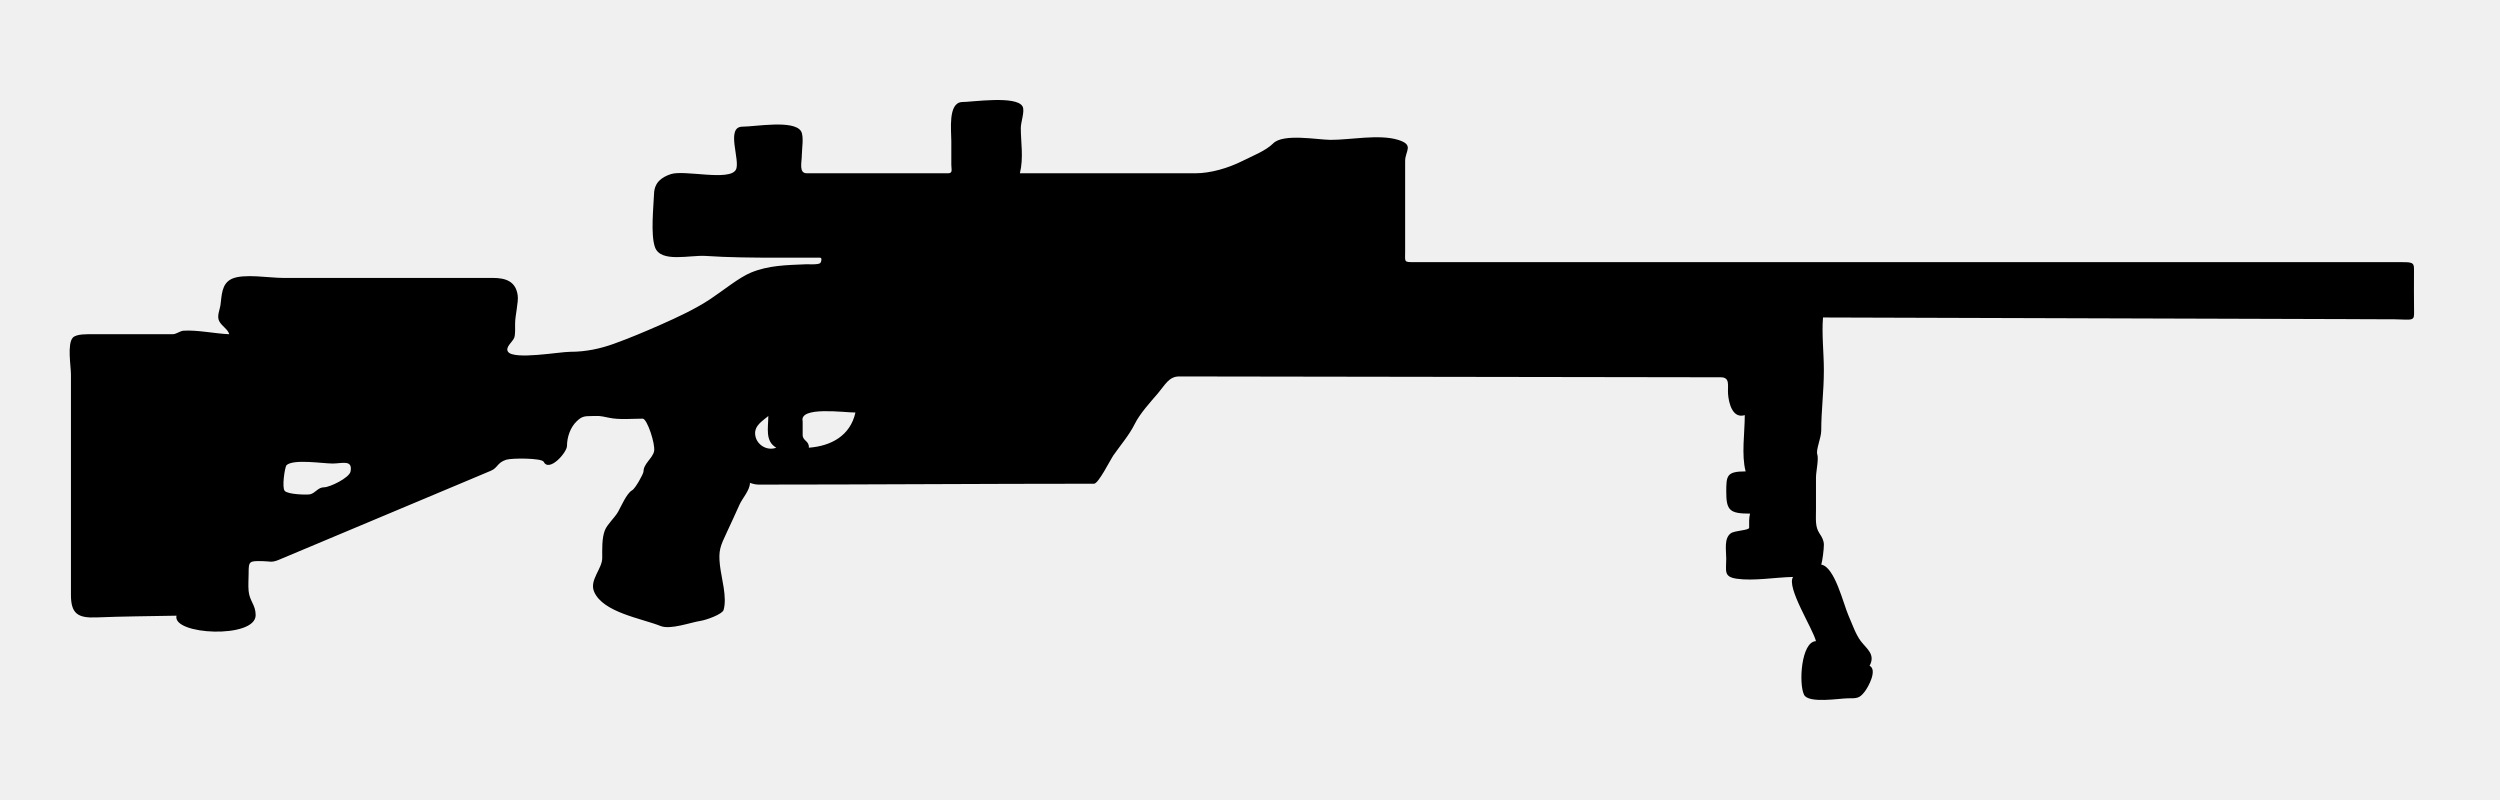
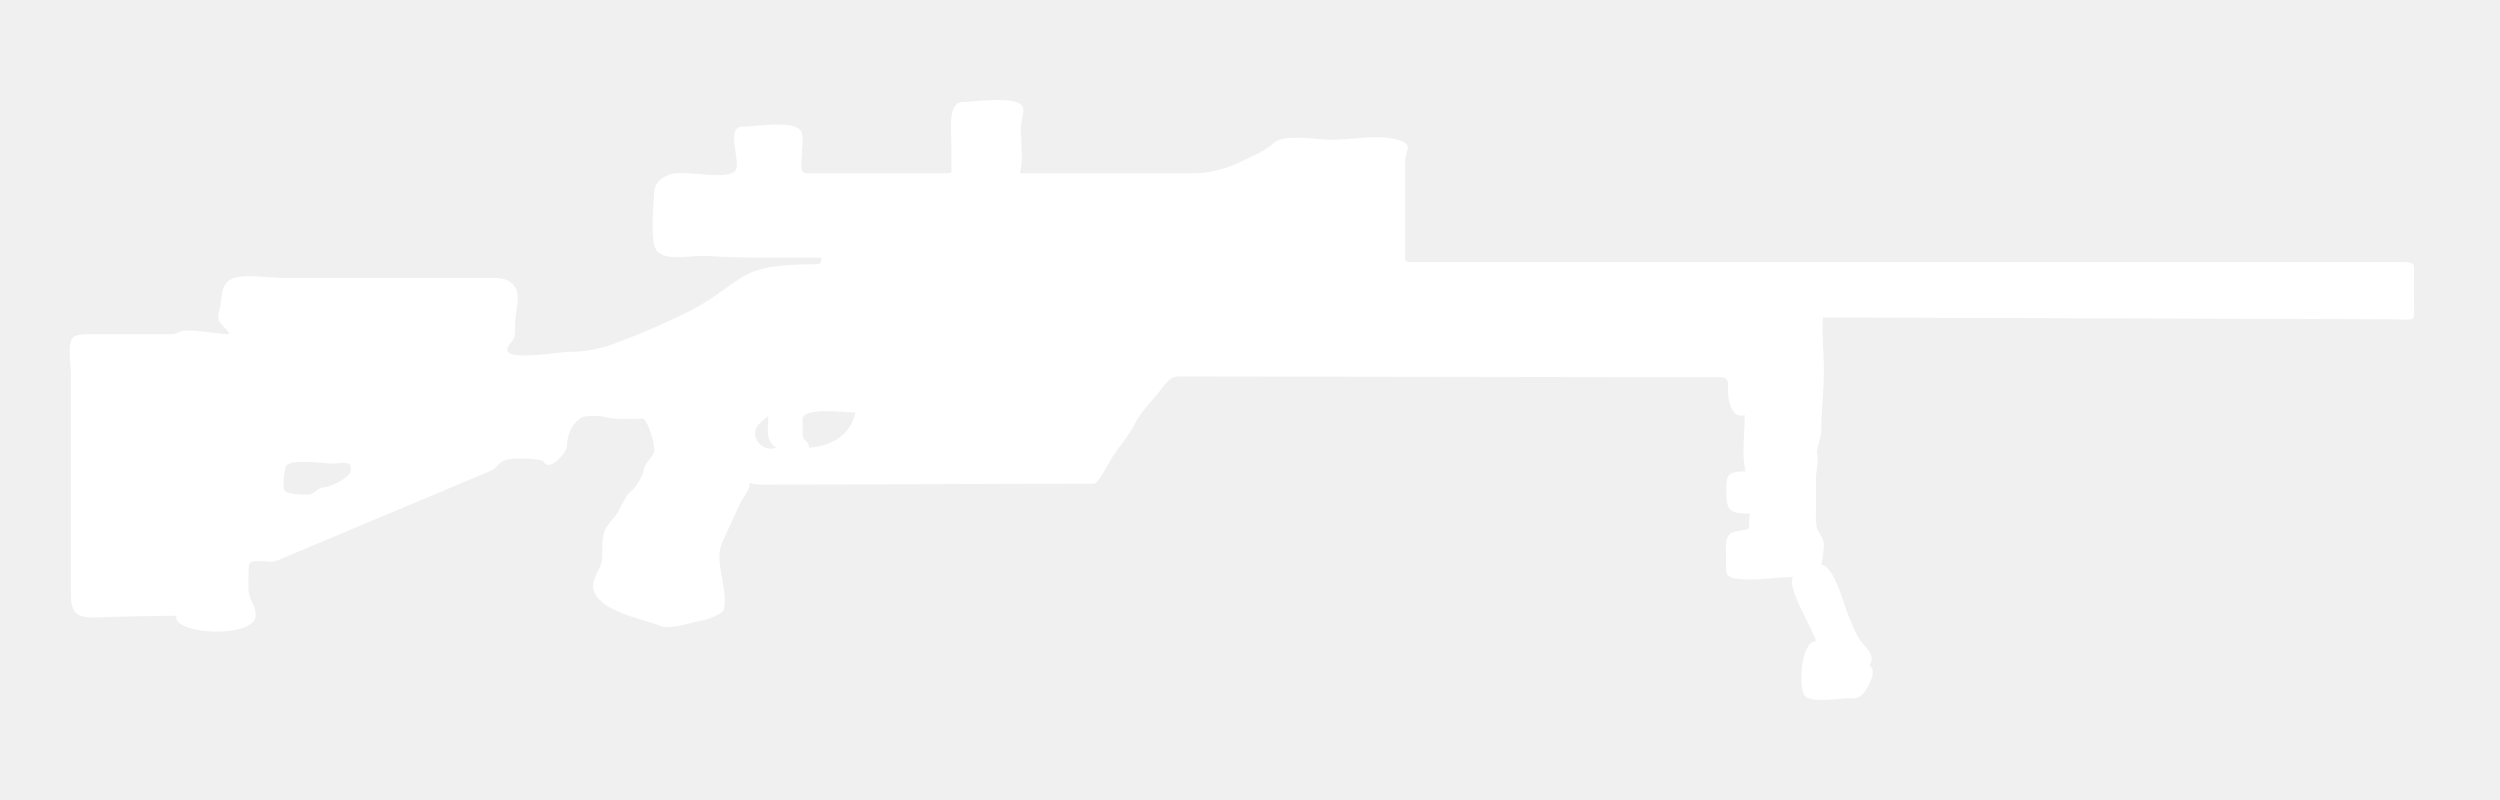
- <svg xmlns="http://www.w3.org/2000/svg" version="1.1" x="0px" y="0px" width="125px" height="40px" viewBox="0.521 0 125 40" enable-background="new 0.521 0 125 40" xml:space="preserve">
+ <svg xmlns="http://www.w3.org/2000/svg" version="1.1" fill="#fff" x="0px" y="0px" width="125px" height="40px" viewBox="0.521 0 125 40" enable-background="new 0.521 0 125 40" xml:space="preserve">
  <defs>
</defs>
  <path d="M121.221,13.454c0.01-0.37-0.152-0.347-0.811-0.347c-1.818,0-5.217,0-7.037,0c-6.291,0-12.582,0-18.873,0  c-6.982,0-13.961,0-20.943,0c-0.775,0-1.551,0-2.326,0c-0.529,0-0.453,0.003-0.453-0.55c0-1.012,0-2.024,0-3.035  c0-0.491,0-0.982,0-1.474c0-0.507,0.469-0.802-0.352-1.055c-0.959-0.295-2.402,0.006-3.387,0c-0.65-0.006-2.354-0.33-2.857,0.175  C63.813,7.54,63.135,7.8,62.643,8.048c-0.715,0.36-1.596,0.616-2.357,0.616c-2.922,0-5.846,0-8.77,0  c0.191-0.785,0.045-1.548,0.045-2.265c0-0.302,0.213-0.848,0.088-1.077c-0.303-0.559-2.525-0.22-3.035-0.22  c-0.701,0.046-0.527,1.417-0.527,1.956c0,0.396,0,0.792,0,1.188c0,0.218,0.088,0.417-0.158,0.417c-0.645,0-1.285,0-1.926,0  c-1.715,0-3.432,0-5.146,0c-0.41,0-0.244-0.561-0.244-0.923c0-0.296,0.115-0.938-0.045-1.187c-0.369-0.571-2.283-0.22-2.918-0.22  c-0.871,0-0.09,1.704-0.336,2.154c-0.318,0.586-2.572-0.007-3.254,0.22c-0.461,0.154-0.813,0.414-0.836,0.968  c-0.027,0.656-0.178,2.056,0.045,2.683c0.283,0.799,1.754,0.383,2.549,0.439c1.076,0.075,2.395,0.088,3.564,0.088  c0.713,0,1.428,0,2.145,0c0.105,0,0.066,0.202,0.01,0.265c-0.092,0.096-0.613,0.059-0.723,0.064  c-0.975,0.041-1.869,0.051-2.754,0.419c-0.588,0.245-1.371,0.886-2.021,1.319c-0.73,0.485-1.621,0.902-2.465,1.275  c-0.795,0.351-1.582,0.683-2.373,0.967c-0.67,0.24-1.379,0.396-2.17,0.396c-0.537,0-2.809,0.415-3.107,0  c-0.162-0.226,0.234-0.501,0.309-0.703c0.059-0.165,0.043-0.471,0.043-0.704c0-0.408,0.176-1.08,0.131-1.408  c-0.096-0.719-0.611-0.879-1.252-0.879c-1.564,0-3.129,0-4.695,0c-1.93,0-3.859,0-5.791,0c-0.682,0-1.965-0.226-2.553,0.044  c-0.527,0.241-0.504,0.835-0.572,1.319c-0.031,0.219-0.188,0.547-0.066,0.792c0.135,0.265,0.428,0.393,0.506,0.66  c-0.721-0.03-1.6-0.221-2.287-0.176c-0.182,0.012-0.352,0.176-0.547,0.176c-0.322,0-0.646,0-0.969,0c-1.008,0-2.018,0-3.027,0  c-0.225,0-0.82-0.026-0.996,0.176c-0.283,0.327-0.09,1.413-0.09,1.847c0,0.593,0,1.188,0,1.781c0,2.053,0,4.105,0,6.156  c0,1.027,0,2.053,0,3.079c0,0.942,0.355,1.158,1.275,1.121c1.334-0.055,2.668-0.06,4.002-0.087  c-0.227,0.968,3.959,1.164,3.959-0.027c0-0.517-0.303-0.695-0.352-1.206c-0.027-0.288,0-0.59,0-0.879  c0-0.631,0.033-0.625,0.703-0.615c0.367,0.006,0.439,0.088,0.807-0.066c3.143-1.319,6.283-2.639,9.426-3.958  c0.393-0.166,0.785-0.33,1.178-0.496c0.344-0.144,0.311-0.399,0.756-0.548c0.279-0.093,1.789-0.09,1.883,0.099  c0.271,0.543,1.166-0.46,1.166-0.795c0-0.42,0.158-0.917,0.484-1.228c0.246-0.235,0.361-0.263,0.764-0.263  c0.373,0,0.285-0.035,0.865,0.088c0.508,0.106,1.131,0.043,1.674,0.043c0.219,0,0.639,1.275,0.568,1.627  c-0.072,0.352-0.529,0.625-0.529,1.011c0,0.121-0.418,0.866-0.57,0.945c-0.268,0.136-0.564,0.833-0.703,1.077  c-0.178,0.308-0.541,0.62-0.66,0.924c-0.154,0.393-0.131,0.941-0.131,1.385c0,0.538-0.656,1.109-0.406,1.685  c0.445,1.037,2.363,1.33,3.328,1.715c0.49,0.194,1.496-0.182,1.992-0.258c0.283-0.042,1.09-0.33,1.154-0.546  c0.184-0.641-0.111-1.586-0.184-2.239c-0.082-0.734,0.021-0.952,0.344-1.642c0.24-0.518,0.424-0.907,0.631-1.375  c0.146-0.331,0.525-0.728,0.527-1.099c0.137,0.05,0.289,0.087,0.436,0.087c5.582,0,11.258-0.044,16.768-0.044  c0.221,0,0.824-1.212,0.959-1.407c0.352-0.505,0.801-1.023,1.078-1.584c0.26-0.524,0.787-1.096,1.166-1.54  c0.357-0.42,0.543-0.835,1.059-0.833c6.443,0.01,12.885,0.019,19.324,0.03c2.582,0.004,5.164,0.008,7.746,0.012  c0.49,0,0.338,0.414,0.369,0.837c0.029,0.416,0.211,1.25,0.836,1.055c0,0.868-0.176,1.998,0.043,2.814  c-0.951,0-0.967,0.212-0.969,1.011c-0.002,0.946,0.178,1.1,1.189,1.1c-0.059,0.233-0.045,0.463-0.045,0.704  c0,0.139-0.721,0.132-0.924,0.285c-0.34,0.256-0.221,0.848-0.221,1.254c0,0.635-0.141,0.916,0.529,1.013  c0.855,0.121,1.918-0.071,2.814-0.09c-0.357,0.505,0.996,2.593,1.143,3.211c-0.738,0.021-0.871,2.128-0.594,2.682  c0.225,0.447,1.787,0.176,2.186,0.176c0.447,0,0.574,0.007,0.826-0.309c0.205-0.255,0.664-1.112,0.264-1.319  c0.307-0.569-0.146-0.846-0.439-1.23c-0.258-0.341-0.42-0.833-0.615-1.275c-0.26-0.591-0.686-2.438-1.363-2.552  c0.059-0.191,0.131-0.755,0.131-0.989c0-0.222-0.098-0.389-0.219-0.571c-0.225-0.337-0.176-0.701-0.176-1.188  c0-0.533,0-1.069,0-1.604c0-0.303,0.146-0.921,0.064-1.166c-0.074-0.229,0.199-0.82,0.199-1.188c0-1.029,0.131-1.923,0.131-3.015  c0-0.87-0.111-1.796-0.043-2.636c5.604,0.018,11.207,0.036,16.811,0.052c3.227,0.011,6.455,0.021,9.684,0.03  c0.574,0.003,1.152,0.01,1.729,0.006c1.129-0.007,1.33,0.142,1.33-0.271C121.221,15.218,121.211,13.899,121.221,13.454z   M18.049,23.572c-0.061,0.325-1.047,0.792-1.318,0.792c-0.316,0-0.42,0.277-0.703,0.351c-0.131,0.033-1.121,0.015-1.275-0.175  c-0.139-0.172-0.002-1.125,0.088-1.275c0.338-0.33,1.813-0.088,2.316-0.088C17.623,23.176,18.164,22.967,18.049,23.572z   M38.279,21.726c-0.043-0.453,0.377-0.686,0.658-0.925c0,0.575-0.176,1.258,0.398,1.584C38.861,22.565,38.328,22.229,38.279,21.726z   M40.963,22.385c0.025-0.35-0.309-0.332-0.309-0.64c0-0.225,0-0.452,0-0.679c-0.189-0.772,2.123-0.432,2.639-0.44  C43.035,21.789,42.074,22.302,40.963,22.385z" />
  <rect id="sliceCopy_x5F_53_1_" x="125.222" fill="none" width="112.593" height="40" />
  <rect id="sliceCopy_x5F_52_1_" fill="none" width="125.222" height="40" />
</svg>
